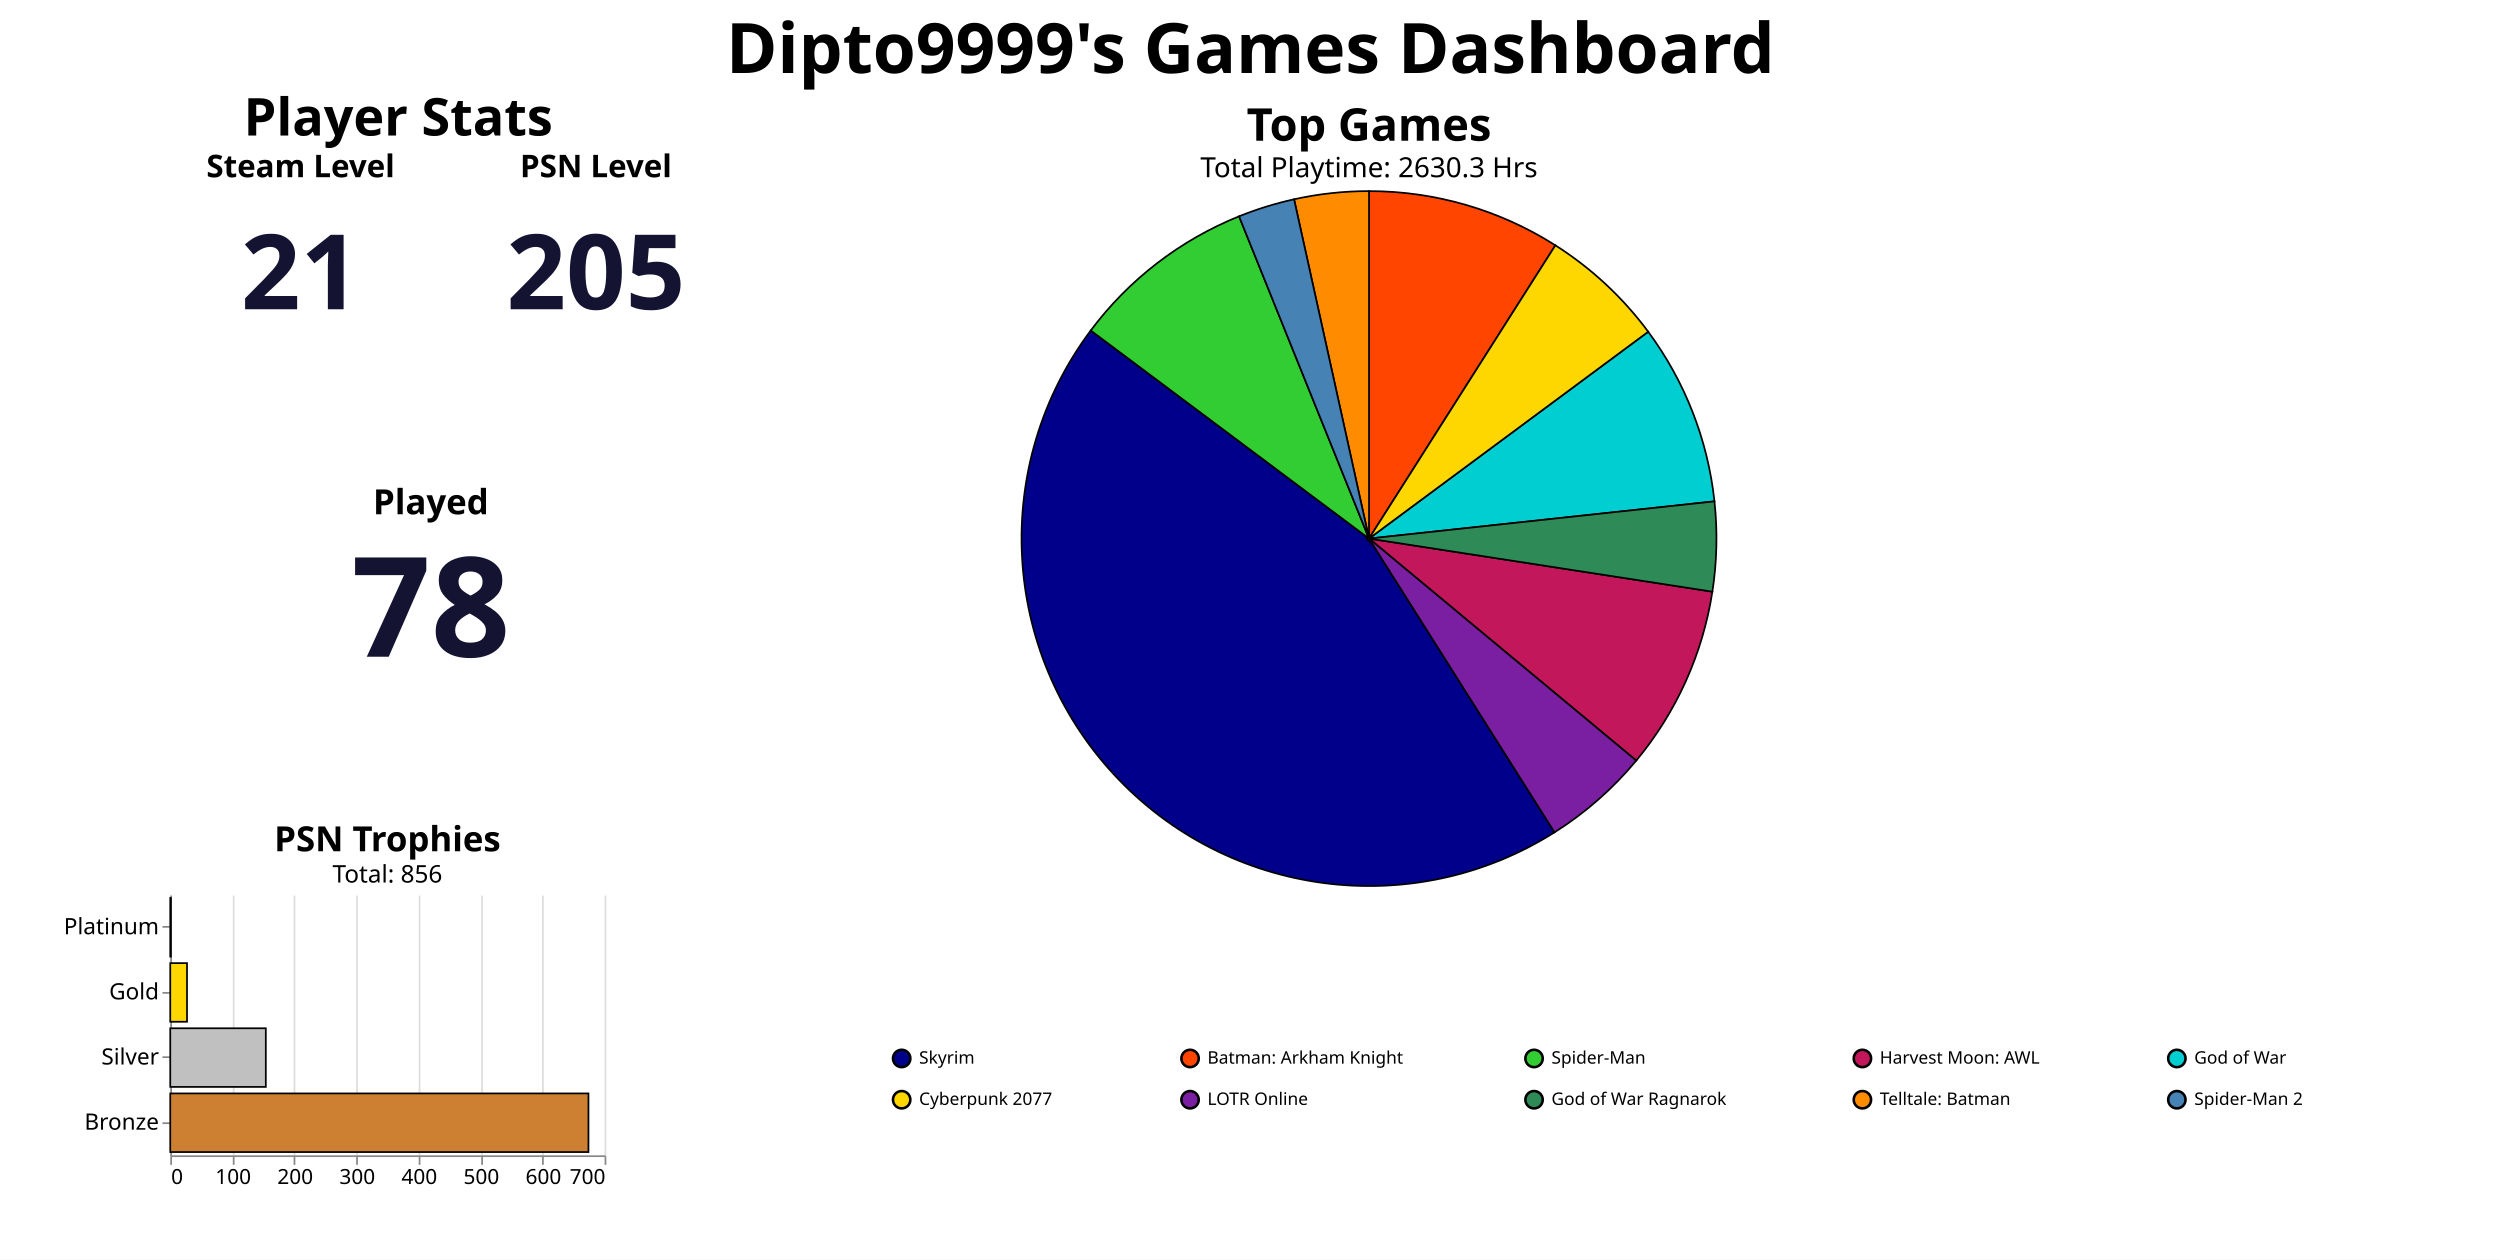
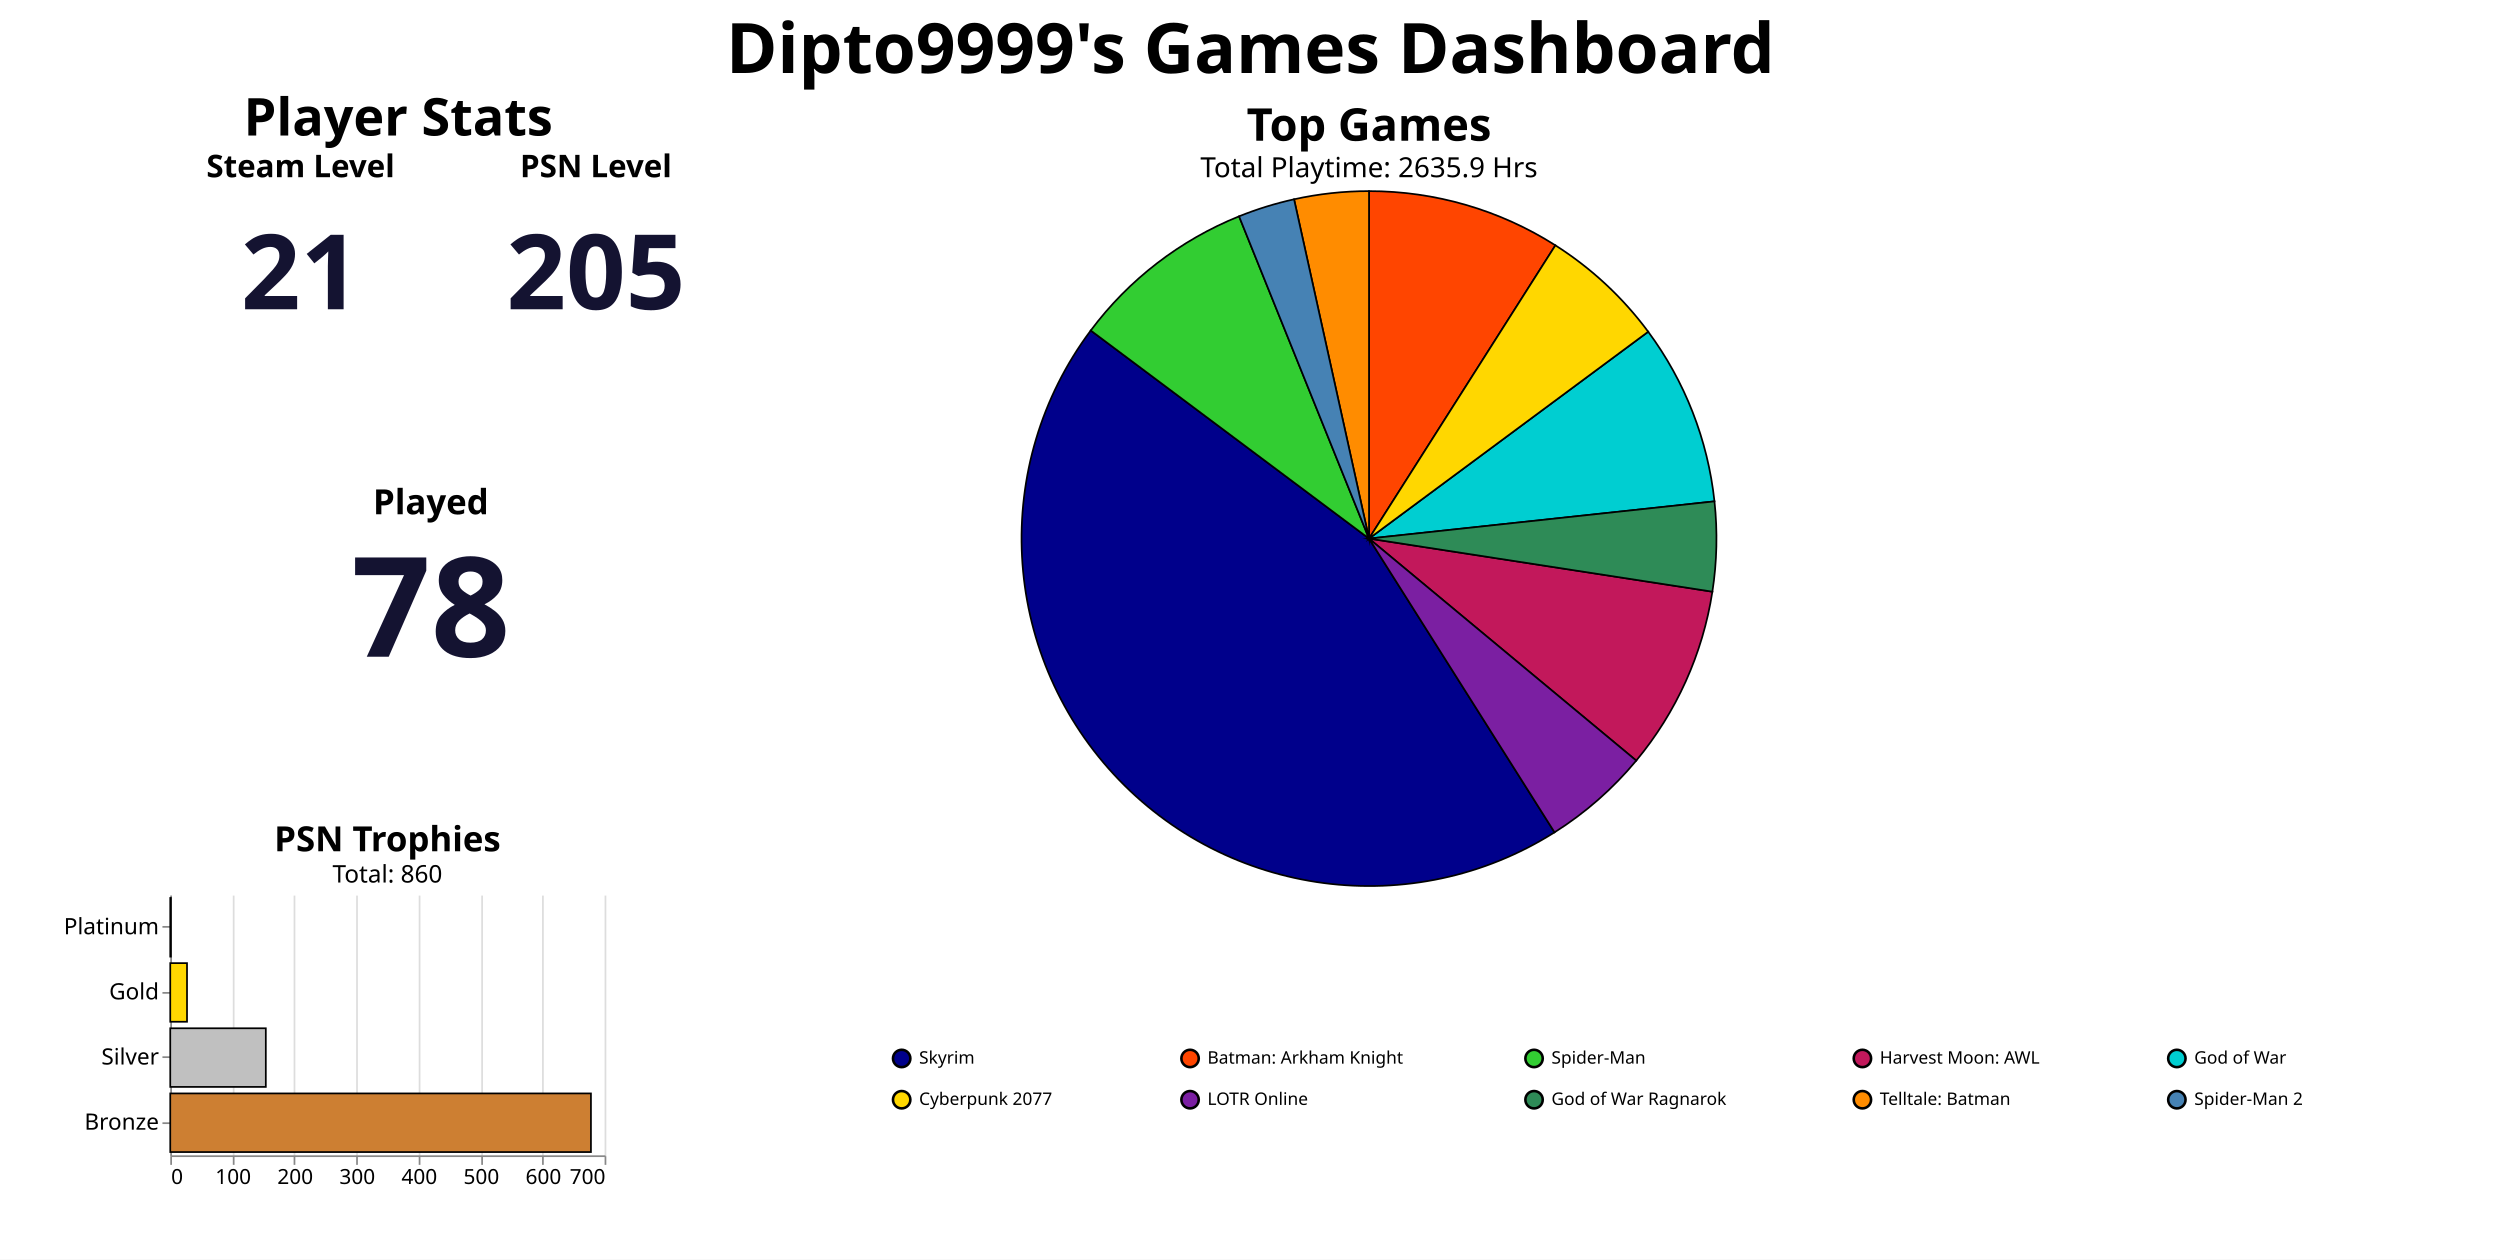
<svg xmlns="http://www.w3.org/2000/svg" version="1.1" class="marks" width="1439" height="725" viewBox="0 0 1439 725">
  <rect width="1439" height="725" fill="white" />
  <g fill="none" stroke-miterlimit="10" transform="translate(98,110)">
    <g class="mark-group role-frame root" role="graphics-object" aria-roledescription="group mark container">
      <g transform="translate(0,0)">
        <path class="background" aria-hidden="true" d="M0,0h0v0h0Z" />
        <g>
          <g class="mark-group role-scope concat_0_group" role="graphics-object" aria-roledescription="group mark container">
            <g transform="translate(0,0)">
              <path class="background" aria-hidden="true" d="M0,0h0v0h0Z" />
              <g>
                <g class="mark-group role-scope concat_0_concat_0_group" role="graphics-object" aria-roledescription="group mark container">
                  <g transform="translate(0,0)">
                    <path class="background" aria-hidden="true" d="M0,0h0v0h0Z" />
                    <g>
                      <g class="mark-group role-scope concat_0_concat_0_concat_0_group" role="graphics-object" aria-roledescription="group mark container">
                        <g transform="translate(0,0)">
                          <path class="background" aria-hidden="true" d="M0,0h150v150h-150Z" stroke="#ddd" stroke-opacity="0" stroke-width="1.5" />
                          <g>
                            <g class="mark-text role-mark concat_0_concat_0_concat_0_marks" role="graphics-object" aria-roledescription="text mark container">
                              <text aria-label="Metric: Steam Level; Value: 21" role="graphics-symbol" aria-roledescription="text mark" text-anchor="middle" transform="translate(75,68)" font-family="sans-serif" font-size="60px" font-weight="bold" fill="#141331">21</text>
                            </g>
                            <g class="mark-group role-title">
                              <g transform="translate(75,-22)">
                                <path class="background" aria-hidden="true" d="M0,0h0v0h0Z" pointer-events="none" />
                                <g>
                                  <g class="mark-text role-title-text" role="graphics-symbol" aria-roledescription="title" aria-label="Title text 'Steam Level'" pointer-events="none">
                                    <text text-anchor="middle" transform="translate(0,14)" font-family="sans-serif" font-size="18px" font-weight="bold" fill="#000" opacity="1">Steam Level</text>
                                  </g>
                                </g>
                                <path class="foreground" aria-hidden="true" d="" pointer-events="none" display="none" />
                              </g>
                            </g>
                          </g>
                          <path class="foreground" aria-hidden="true" d="" display="none" />
                        </g>
                      </g>
                      <g class="mark-group role-scope concat_0_concat_0_concat_1_group" role="graphics-object" aria-roledescription="group mark container">
                        <g transform="translate(170,0)">
                          <path class="background" aria-hidden="true" d="M0,0h150v150h-150Z" stroke="#ddd" stroke-opacity="0" stroke-width="1.5" />
                          <g>
                            <g class="mark-text role-mark concat_0_concat_0_concat_1_marks" role="graphics-object" aria-roledescription="text mark container">
                              <text aria-label="Metric: PSN Level; Value: 205" role="graphics-symbol" aria-roledescription="text mark" text-anchor="middle" transform="translate(75,68)" font-family="sans-serif" font-size="60px" font-weight="bold" fill="#141331">205</text>
                            </g>
                            <g class="mark-group role-title">
                              <g transform="translate(75,-22)">
                                <path class="background" aria-hidden="true" d="M0,0h0v0h0Z" pointer-events="none" />
                                <g>
                                  <g class="mark-text role-title-text" role="graphics-symbol" aria-roledescription="title" aria-label="Title text 'PSN Level'" pointer-events="none">
                                    <text text-anchor="middle" transform="translate(0,14)" font-family="sans-serif" font-size="18px" font-weight="bold" fill="#000" opacity="1">PSN Level</text>
                                  </g>
                                </g>
                                <path class="foreground" aria-hidden="true" d="" pointer-events="none" display="none" />
                              </g>
                            </g>
                          </g>
                          <path class="foreground" aria-hidden="true" d="" display="none" />
                        </g>
                      </g>
                    </g>
                    <path class="foreground" aria-hidden="true" d="" display="none" />
                  </g>
                </g>
                <g class="mark-group role-scope concat_0_concat_1_group" role="graphics-object" aria-roledescription="group mark container">
                  <g transform="translate(0,194)">
                    <path class="background" aria-hidden="true" d="M0,0h300v150h-300Z" stroke="#ddd" stroke-opacity="0" stroke-width="1.5" />
                    <g>
                      <g class="mark-text role-mark concat_0_concat_1_marks" role="graphics-object" aria-roledescription="text mark container">
                        <text aria-label="Metric: Played; Value: 78" role="graphics-symbol" aria-roledescription="text mark" text-anchor="middle" transform="translate(150,74)" font-family="sans-serif" font-size="80px" font-weight="bold" fill="#141331">78</text>
                      </g>
                      <g class="mark-group role-title">
                        <g transform="translate(150,-24)">
                          <path class="background" aria-hidden="true" d="M0,0h0v0h0Z" pointer-events="none" />
                          <g>
                            <g class="mark-text role-title-text" role="graphics-symbol" aria-roledescription="title" aria-label="Title text 'Played'" pointer-events="none">
                              <text text-anchor="middle" transform="translate(0,16)" font-family="sans-serif" font-size="20px" font-weight="bold" fill="#000" opacity="1">Played</text>
                            </g>
                          </g>
                          <path class="foreground" aria-hidden="true" d="" pointer-events="none" display="none" />
                        </g>
                      </g>
                    </g>
                    <path class="foreground" aria-hidden="true" d="" display="none" />
                  </g>
                </g>
                <g class="mark-group role-scope concat_0_concat_2_group" role="graphics-object" aria-roledescription="group mark container">
                  <g transform="translate(0,405)">
                    <path class="background" aria-hidden="true" d="M0,0h250v150h-250Z" stroke="#ddd" stroke-opacity="0" stroke-width="1.5" />
                    <g>
                      <g class="mark-group role-axis" aria-hidden="true">
                        <g transform="translate(0.5,150.5)">
                          <path class="background" aria-hidden="true" d="M0,0h0v0h0Z" pointer-events="none" />
                          <g>
                            <g class="mark-rule role-axis-grid" pointer-events="none">
                              <line transform="translate(0,0)" x2="0" y2="-150" stroke="#ddd" stroke-width="1" opacity="1" />
                              <line transform="translate(36,0)" x2="0" y2="-150" stroke="#ddd" stroke-width="1" opacity="1" />
                              <line transform="translate(71,0)" x2="0" y2="-150" stroke="#ddd" stroke-width="1" opacity="1" />
                              <line transform="translate(107,0)" x2="0" y2="-150" stroke="#ddd" stroke-width="1" opacity="1" />
                              <line transform="translate(143,0)" x2="0" y2="-150" stroke="#ddd" stroke-width="1" opacity="1" />
                              <line transform="translate(179,0)" x2="0" y2="-150" stroke="#ddd" stroke-width="1" opacity="1" />
                              <line transform="translate(214,0)" x2="0" y2="-150" stroke="#ddd" stroke-width="1" opacity="1" />
                              <line transform="translate(250,0)" x2="0" y2="-150" stroke="#ddd" stroke-width="1" opacity="1" />
                            </g>
                          </g>
                          <path class="foreground" aria-hidden="true" d="" pointer-events="none" display="none" />
                        </g>
                      </g>
                      <g class="mark-group role-axis" role="graphics-symbol" aria-roledescription="axis" aria-label="X-axis for a linear scale with values from 0 to 700">
                        <g transform="translate(0.5,150.5)">
                          <path class="background" aria-hidden="true" d="M0,0h0v0h0Z" pointer-events="none" />
                          <g>
                            <g class="mark-rule role-axis-tick" pointer-events="none">
                              <line transform="translate(0,0)" x2="0" y2="5" stroke="#888" stroke-width="1" opacity="1" />
                              <line transform="translate(36,0)" x2="0" y2="5" stroke="#888" stroke-width="1" opacity="1" />
                              <line transform="translate(71,0)" x2="0" y2="5" stroke="#888" stroke-width="1" opacity="1" />
                              <line transform="translate(107,0)" x2="0" y2="5" stroke="#888" stroke-width="1" opacity="1" />
                              <line transform="translate(143,0)" x2="0" y2="5" stroke="#888" stroke-width="1" opacity="1" />
                              <line transform="translate(179,0)" x2="0" y2="5" stroke="#888" stroke-width="1" opacity="1" />
                              <line transform="translate(214,0)" x2="0" y2="5" stroke="#888" stroke-width="1" opacity="1" />
                              <line transform="translate(250,0)" x2="0" y2="5" stroke="#888" stroke-width="1" opacity="1" />
                            </g>
                            <g class="mark-text role-axis-label" pointer-events="none">
                              <text text-anchor="start" transform="translate(0,16)" font-family="sans-serif" font-size="12px" fill="#000" opacity="1">0</text>
                              <text text-anchor="middle" transform="translate(35.71429,16)" font-family="sans-serif" font-size="12px" fill="#000" opacity="1">100</text>
                              <text text-anchor="middle" transform="translate(71.42857,16)" font-family="sans-serif" font-size="12px" fill="#000" opacity="1">200</text>
                              <text text-anchor="middle" transform="translate(107.1429,16)" font-family="sans-serif" font-size="12px" fill="#000" opacity="1">300</text>
                              <text text-anchor="middle" transform="translate(142.8571,16)" font-family="sans-serif" font-size="12px" fill="#000" opacity="1">400</text>
                              <text text-anchor="middle" transform="translate(178.5714,16)" font-family="sans-serif" font-size="12px" fill="#000" opacity="1">500</text>
                              <text text-anchor="middle" transform="translate(214.2857,16)" font-family="sans-serif" font-size="12px" fill="#000" opacity="1">600</text>
                              <text text-anchor="end" transform="translate(250,16)" font-family="sans-serif" font-size="12px" fill="#000" opacity="1">700</text>
                            </g>
                            <g class="mark-rule role-axis-domain" pointer-events="none">
                              <line transform="translate(0,0)" x2="250" y2="0" stroke="#888" stroke-width="1" opacity="1" />
                            </g>
                          </g>
                          <path class="foreground" aria-hidden="true" d="" pointer-events="none" display="none" />
                        </g>
                      </g>
                      <g class="mark-group role-axis" role="graphics-symbol" aria-roledescription="axis" aria-label="Y-axis for a discrete scale with 4 values: Platinum, Gold, Silver, Bronze">
                        <g transform="translate(0.5,0.5)">
                          <path class="background" aria-hidden="true" d="M0,0h0v0h0Z" pointer-events="none" />
                          <g>
                            <g class="mark-rule role-axis-tick" pointer-events="none">
                              <line transform="translate(0,18)" x2="-5" y2="0" stroke="#888" stroke-width="1" opacity="1" />
                              <line transform="translate(0,56)" x2="-5" y2="0" stroke="#888" stroke-width="1" opacity="1" />
                              <line transform="translate(0,93)" x2="-5" y2="0" stroke="#888" stroke-width="1" opacity="1" />
                              <line transform="translate(0,131)" x2="-5" y2="0" stroke="#888" stroke-width="1" opacity="1" />
                            </g>
                            <g class="mark-text role-axis-label" pointer-events="none">
                              <text text-anchor="end" transform="translate(-7,22.25)" font-family="sans-serif" font-size="13px" fill="#000" opacity="1">Platinum</text>
                              <text text-anchor="end" transform="translate(-7,59.75)" font-family="sans-serif" font-size="13px" fill="#000" opacity="1">Gold</text>
                              <text text-anchor="end" transform="translate(-7,97.25)" font-family="sans-serif" font-size="13px" fill="#000" opacity="1">Silver</text>
                              <text text-anchor="end" transform="translate(-7,134.75)" font-family="sans-serif" font-size="13px" fill="#000" opacity="1">Bronze</text>
                            </g>
                            <g class="mark-rule role-axis-domain" pointer-events="none">
                              <line transform="translate(0,0)" x2="0" y2="150" stroke="#888" stroke-width="1" opacity="1" />
                            </g>
                          </g>
                          <path class="foreground" aria-hidden="true" d="" pointer-events="none" display="none" />
                        </g>
                      </g>
                      <g class="mark-rect role-mark concat_0_concat_2_marks" role="graphics-object" aria-roledescription="rect mark container">
                        <path aria-label="count: 1; type: Platinum; Trophy: Platinum; Count: 1" role="graphics-symbol" aria-roledescription="bar" d="M0,1.875h0.357v33.75h-0.357Z" fill="#B9F2FF" stroke="black" stroke-width="1" />
                        <path aria-label="count: 27; type: Gold; Trophy: Gold; Count: 27" role="graphics-symbol" aria-roledescription="bar" d="M0,39.375h9.643v33.75h-9.643Z" fill="#FFD700" stroke="black" stroke-width="1" />
                        <path aria-label="count: 154; type: Silver; Trophy: Silver; Count: 154" role="graphics-symbol" aria-roledescription="bar" d="M0,76.875h55v33.75h-55Z" fill="#C0C0C0" stroke="black" stroke-width="1" />
-                         <path aria-label="count: 674; type: Bronze; Trophy: Bronze; Count: 674" role="graphics-symbol" aria-roledescription="bar" d="M0,114.375h240.714v33.75h-240.714Z" fill="#CD7F32" stroke="black" stroke-width="1" />
+                         <path aria-label="count: 678; type: Bronze; Trophy: Bronze; Count: 678" role="graphics-symbol" aria-roledescription="bar" d="M0,114.375h242.143v33.75h-242.143Z" fill="#CD7F32" stroke="black" stroke-width="1" />
                      </g>
                      <g class="mark-group role-title">
                        <g transform="translate(125,-41)">
                          <path class="background" aria-hidden="true" d="M0,0h0v0h0Z" pointer-events="none" />
                          <g>
                            <g class="mark-text role-title-text" role="graphics-symbol" aria-roledescription="title" aria-label="Title text 'PSN Trophies'" pointer-events="none">
                              <text text-anchor="middle" transform="translate(0,16)" font-family="sans-serif" font-size="20px" font-weight="bold" fill="#000" opacity="1">PSN Trophies</text>
                            </g>
-                             <g class="mark-text role-title-subtitle" role="graphics-symbol" aria-roledescription="subtitle" aria-label="Subtitle text 'Total: 856'" pointer-events="none">
-                               <text text-anchor="middle" transform="translate(0,34)" font-family="sans-serif" font-size="14px" fill="#000" opacity="1">Total: 856</text>
+                             <g class="mark-text role-title-subtitle" role="graphics-symbol" aria-roledescription="subtitle" aria-label="Subtitle text 'Total: 860'" pointer-events="none">
+                               <text text-anchor="middle" transform="translate(0,34)" font-family="sans-serif" font-size="14px" fill="#000" opacity="1">Total: 860</text>
                            </g>
                          </g>
                          <path class="foreground" aria-hidden="true" d="" pointer-events="none" display="none" />
                        </g>
                      </g>
                    </g>
                    <path class="foreground" aria-hidden="true" d="" display="none" />
                  </g>
                </g>
                <g class="mark-group role-title">
                  <g transform="translate(131.2109,-56)">
                    <path class="background" aria-hidden="true" d="M0,0h0v0h0Z" pointer-events="none" />
                    <g>
                      <g class="mark-text role-title-text" role="graphics-symbol" aria-roledescription="title" aria-label="Title text 'Player Stats'" pointer-events="none">
                        <text text-anchor="middle" transform="translate(0,24)" font-family="sans-serif" font-size="30px" font-weight="bold" fill="#000" opacity="1">Player Stats</text>
                      </g>
                    </g>
                    <path class="foreground" aria-hidden="true" d="" pointer-events="none" display="none" />
                  </g>
                </g>
              </g>
              <path class="foreground" aria-hidden="true" d="" display="none" />
            </g>
          </g>
          <g class="mark-group role-scope concat_1_group" role="graphics-object" aria-roledescription="group mark container">
            <g transform="translate(340,0)">
              <path class="background" aria-hidden="true" d="M0,0h700v400h-700Z" />
              <g>
                <g class="mark-arc role-mark concat_1_marks" role="graphics-object" aria-roledescription="arc mark container">
                  <path aria-label="playtime_percentage: 44.18; name: Skyrim; Game: Skyrim; Time (Hrs): 845.3; Playtime (%): 44.18" role="graphics-symbol" aria-roledescription="arc mark" transform="translate(350,200)" d="M-160.174,-119.767A200,200,0,0,0,106.803,169.095L0,0Z" fill="#00008B" stroke="black" stroke-width="1" />
                  <path aria-label="playtime_percentage: 9.01; name: Batman: Arkham Knight; Game: Batman: Arkham Knight; Time (Hrs): 172.4; Playtime (%): 9.01" role="graphics-symbol" aria-roledescription="arc mark" transform="translate(350,200)" d="M107.281,-168.792A200,200,0,0,0,0,-200L0,0Z" fill="#FF4500" stroke="black" stroke-width="1" />
                  <path aria-label="playtime_percentage: 8.68; name: Spider-Man; Game: Spider-Man; Time (Hrs): 166.1; Playtime (%): 8.68" role="graphics-symbol" aria-roledescription="arc mark" transform="translate(350,200)" d="M-74.799,-185.486A200,200,0,0,0,-160.174,-119.767L0,0Z" fill="#32CD32" stroke="black" stroke-width="1" />
                  <path aria-label="playtime_percentage: 8.59; name: Harvest Moon: AWL; Game: Harvest Moon: AWL; Time (Hrs): 164.3; Playtime (%): 8.59" role="graphics-symbol" aria-roledescription="arc mark" transform="translate(350,200)" d="M153.833,127.81A200,200,0,0,0,197.649,30.576L0,0Z" fill="#C2185B" stroke="black" stroke-width="1" />
                  <path aria-label="playtime_percentage: 8.44; name: God of War; Game: God of War; Time (Hrs): 161.5; Playtime (%): 8.44" role="graphics-symbol" aria-roledescription="arc mark" transform="translate(350,200)" d="M198.85,-21.418A200,200,0,0,0,160.699,-119.062L0,0Z" fill="#00CED1" stroke="black" stroke-width="1" />
                  <path aria-label="playtime_percentage: 5.84; name: Cyberpunk 2077; Game: Cyberpunk 2077; Time (Hrs): 111.8; Playtime (%): 5.84" role="graphics-symbol" aria-roledescription="arc mark" transform="translate(350,200)" d="M160.699,-119.062A200,200,0,0,0,107.281,-168.792L0,0Z" fill="#FFD700" stroke="black" stroke-width="1" />
                  <path aria-label="playtime_percentage: 5; name: LOTR Online; Game: LOTR Online; Time (Hrs): 95.7; Playtime (%): 5.00" role="graphics-symbol" aria-roledescription="arc mark" transform="translate(350,200)" d="M106.803,169.095A200,200,0,0,0,153.833,127.81L0,0Z" fill="#7B1FA2" stroke="black" stroke-width="1" />
                  <path aria-label="playtime_percentage: 4.15; name: God of War Ragnarok; Game: God of War Ragnarok; Time (Hrs): 79.4; Playtime (%): 4.15" role="graphics-symbol" aria-roledescription="arc mark" transform="translate(350,200)" d="M197.649,30.576A200,200,0,0,0,198.85,-21.418L0,0Z" fill="#2E8B57" stroke="black" stroke-width="1" />
                  <path aria-label="playtime_percentage: 3.46; name: Telltale: Batman; Game: Telltale: Batman; Time (Hrs): 66.2; Playtime (%): 3.46" role="graphics-symbol" aria-roledescription="arc mark" transform="translate(350,200)" d="M0,-200A200,200,0,0,0,-43.142,-195.291L0,0Z" fill="#FF8C00" stroke="black" stroke-width="1" />
                  <path aria-label="playtime_percentage: 2.64; name: Spider-Man 2; Game: Spider-Man 2; Time (Hrs): 50.5; Playtime (%): 2.64" role="graphics-symbol" aria-roledescription="arc mark" transform="translate(350,200)" d="M-43.142,-195.291A200,200,0,0,0,-74.799,-185.486L0,0Z" fill="#4682B4" stroke="black" stroke-width="1" />
                </g>
                <g class="mark-group role-legend" role="graphics-symbol" aria-roledescription="legend" aria-label="Symbol legend for fill color with 10 values: Skyrim, Batman: Arkham Knight, Spider-Man, Harvest Moon: AWL, God of War, ending with Spider-Man 2">
                  <g transform="translate(0,418)">
                    <path class="background" aria-hidden="true" d="M0,0h961v187h-961Z" pointer-events="none" />
                    <g>
                      <g class="mark-group role-legend-entry">
                        <g transform="translate(75,75)">
                          <path class="background" aria-hidden="true" d="M0,0h0v0h0Z" pointer-events="none" />
                          <g>
                            <g class="mark-group role-scope" role="graphics-object" aria-roledescription="group mark container">
                              <g transform="translate(0,0.25)">
                                <path class="background" aria-hidden="true" d="M0,0h89.384v12.5h-89.384Z" pointer-events="none" opacity="1" />
                                <g>
                                  <g class="mark-symbol role-legend-symbol" pointer-events="none">
                                    <path transform="translate(6,6)" d="M5,0A5,5,0,1,1,-5,0A5,5,0,1,1,5,0" fill="#00008B" stroke="black" stroke-width="1.5" opacity="1" />
                                  </g>
                                  <g class="mark-text role-legend-label" pointer-events="none">
                                    <text text-anchor="start" transform="translate(16,9)" font-family="sans-serif" font-size="10px" fill="#000" opacity="1">Skyrim</text>
                                  </g>
                                </g>
                                <path class="foreground" aria-hidden="true" d="" pointer-events="none" display="none" />
                              </g>
                              <g transform="translate(166,0.25)">
                                <path class="background" aria-hidden="true" d="M0,0h121.054v12.5h-121.054Z" pointer-events="none" opacity="1" />
                                <g>
                                  <g class="mark-symbol role-legend-symbol" pointer-events="none">
                                    <path transform="translate(6,6)" d="M5,0A5,5,0,1,1,-5,0A5,5,0,1,1,5,0" fill="#FF4500" stroke="black" stroke-width="1.5" opacity="1" />
                                  </g>
                                  <g class="mark-text role-legend-label" pointer-events="none">
                                    <text text-anchor="start" transform="translate(16,9)" font-family="sans-serif" font-size="10px" fill="#000" opacity="1">Batman: Arkham Knight</text>
                                  </g>
                                </g>
                                <path class="foreground" aria-hidden="true" d="" pointer-events="none" display="none" />
                              </g>
                              <g transform="translate(364,0.25)">
                                <path class="background" aria-hidden="true" d="M0,0h112.895v12.5h-112.895Z" pointer-events="none" opacity="1" />
                                <g>
                                  <g class="mark-symbol role-legend-symbol" pointer-events="none">
                                    <path transform="translate(6,6)" d="M5,0A5,5,0,1,1,-5,0A5,5,0,1,1,5,0" fill="#32CD32" stroke="black" stroke-width="1.5" opacity="1" />
                                  </g>
                                  <g class="mark-text role-legend-label" pointer-events="none">
                                    <text text-anchor="start" transform="translate(16,9)" font-family="sans-serif" font-size="10px" fill="#000" opacity="1">Spider-Man</text>
                                  </g>
                                </g>
                                <path class="foreground" aria-hidden="true" d="" pointer-events="none" display="none" />
                              </g>
                              <g transform="translate(553,0.25)">
                                <path class="background" aria-hidden="true" d="M0,0h104.55v12.5h-104.55Z" pointer-events="none" opacity="1" />
                                <g>
                                  <g class="mark-symbol role-legend-symbol" pointer-events="none">
                                    <path transform="translate(6,6)" d="M5,0A5,5,0,1,1,-5,0A5,5,0,1,1,5,0" fill="#C2185B" stroke="black" stroke-width="1.5" opacity="1" />
                                  </g>
                                  <g class="mark-text role-legend-label" pointer-events="none">
                                    <text text-anchor="start" transform="translate(16,9)" font-family="sans-serif" font-size="10px" fill="#000" opacity="1">Harvest Moon: AWL</text>
                                  </g>
                                </g>
                                <path class="foreground" aria-hidden="true" d="" pointer-events="none" display="none" />
                              </g>
                              <g transform="translate(734,0.25)">
                                <path class="background" aria-hidden="true" d="M0,0h76.029v12.5h-76.029Z" pointer-events="none" opacity="1" />
                                <g>
                                  <g class="mark-symbol role-legend-symbol" pointer-events="none">
                                    <path transform="translate(6,6)" d="M5,0A5,5,0,1,1,-5,0A5,5,0,1,1,5,0" fill="#00CED1" stroke="black" stroke-width="1.5" opacity="1" />
                                  </g>
                                  <g class="mark-text role-legend-label" pointer-events="none">
                                    <text text-anchor="start" transform="translate(16,9)" font-family="sans-serif" font-size="10px" fill="#000" opacity="1">God of War</text>
                                  </g>
                                </g>
                                <path class="foreground" aria-hidden="true" d="" pointer-events="none" display="none" />
                              </g>
                              <g transform="translate(0,24)">
                                <path class="background" aria-hidden="true" d="M0,0h89.384v12.5h-89.384Z" pointer-events="none" opacity="1" />
                                <g>
                                  <g class="mark-symbol role-legend-symbol" pointer-events="none">
                                    <path transform="translate(6,6)" d="M5,0A5,5,0,1,1,-5,0A5,5,0,1,1,5,0" fill="#FFD700" stroke="black" stroke-width="1.5" opacity="1" />
                                  </g>
                                  <g class="mark-text role-legend-label" pointer-events="none">
                                    <text text-anchor="start" transform="translate(16,9)" font-family="sans-serif" font-size="10px" fill="#000" opacity="1">Cyberpunk 2077</text>
                                  </g>
                                </g>
                                <path class="foreground" aria-hidden="true" d="" pointer-events="none" display="none" />
                              </g>
                              <g transform="translate(166,24)">
                                <path class="background" aria-hidden="true" d="M0,0h121.054v12.5h-121.054Z" pointer-events="none" opacity="1" />
                                <g>
                                  <g class="mark-symbol role-legend-symbol" pointer-events="none">
                                    <path transform="translate(6,6)" d="M5,0A5,5,0,1,1,-5,0A5,5,0,1,1,5,0" fill="#7B1FA2" stroke="black" stroke-width="1.5" opacity="1" />
                                  </g>
                                  <g class="mark-text role-legend-label" pointer-events="none">
                                    <text text-anchor="start" transform="translate(16,9)" font-family="sans-serif" font-size="10px" fill="#000" opacity="1">LOTR Online</text>
                                  </g>
                                </g>
                                <path class="foreground" aria-hidden="true" d="" pointer-events="none" display="none" />
                              </g>
                              <g transform="translate(364,24)">
                                <path class="background" aria-hidden="true" d="M0,0h112.895v12.5h-112.895Z" pointer-events="none" opacity="1" />
                                <g>
                                  <g class="mark-symbol role-legend-symbol" pointer-events="none">
                                    <path transform="translate(6,6)" d="M5,0A5,5,0,1,1,-5,0A5,5,0,1,1,5,0" fill="#2E8B57" stroke="black" stroke-width="1.5" opacity="1" />
                                  </g>
                                  <g class="mark-text role-legend-label" pointer-events="none">
                                    <text text-anchor="start" transform="translate(16,9)" font-family="sans-serif" font-size="10px" fill="#000" opacity="1">God of War Ragnarok</text>
                                  </g>
                                </g>
                                <path class="foreground" aria-hidden="true" d="" pointer-events="none" display="none" />
                              </g>
                              <g transform="translate(553,24)">
                                <path class="background" aria-hidden="true" d="M0,0h104.55v12.5h-104.55Z" pointer-events="none" opacity="1" />
                                <g>
                                  <g class="mark-symbol role-legend-symbol" pointer-events="none">
                                    <path transform="translate(6,6)" d="M5,0A5,5,0,1,1,-5,0A5,5,0,1,1,5,0" fill="#FF8C00" stroke="black" stroke-width="1.5" opacity="1" />
                                  </g>
                                  <g class="mark-text role-legend-label" pointer-events="none">
                                    <text text-anchor="start" transform="translate(16,9)" font-family="sans-serif" font-size="10px" fill="#000" opacity="1">Telltale: Batman</text>
                                  </g>
                                </g>
                                <path class="foreground" aria-hidden="true" d="" pointer-events="none" display="none" />
                              </g>
                              <g transform="translate(734,24)">
                                <path class="background" aria-hidden="true" d="M0,0h76.029v12.5h-76.029Z" pointer-events="none" opacity="1" />
                                <g>
                                  <g class="mark-symbol role-legend-symbol" pointer-events="none">
                                    <path transform="translate(6,6)" d="M5,0A5,5,0,1,1,-5,0A5,5,0,1,1,5,0" fill="#4682B4" stroke="black" stroke-width="1.5" opacity="1" />
                                  </g>
                                  <g class="mark-text role-legend-label" pointer-events="none">
                                    <text text-anchor="start" transform="translate(16,9)" font-family="sans-serif" font-size="10px" fill="#000" opacity="1">Spider-Man 2</text>
                                  </g>
                                </g>
                                <path class="foreground" aria-hidden="true" d="" pointer-events="none" display="none" />
                              </g>
                            </g>
                          </g>
                          <path class="foreground" aria-hidden="true" d="" pointer-events="none" display="none" />
                        </g>
                      </g>
                    </g>
                    <path class="foreground" aria-hidden="true" d="" pointer-events="none" display="none" />
                  </g>
                </g>
                <g class="mark-group role-title">
                  <g transform="translate(350,-50)">
                    <path class="background" aria-hidden="true" d="M0,0h0v0h0Z" pointer-events="none" />
                    <g>
                      <g class="mark-text role-title-text" role="graphics-symbol" aria-roledescription="title" aria-label="Title text 'Top Games'" pointer-events="none">
                        <text text-anchor="middle" transform="translate(0,21)" font-family="sans-serif" font-size="26px" font-weight="bold" fill="#000" opacity="1">Top Games</text>
                      </g>
-                       <g class="mark-text role-title-subtitle" role="graphics-symbol" aria-roledescription="subtitle" aria-label="Subtitle text 'Total Playtime: 2630.3 Hrs'" pointer-events="none">
-                         <text text-anchor="middle" transform="translate(0,42)" font-family="sans-serif" font-size="16px" fill="#000" opacity="1">Total Playtime: 2630.3 Hrs</text>
+                       <g class="mark-text role-title-subtitle" role="graphics-symbol" aria-roledescription="subtitle" aria-label="Subtitle text 'Total Playtime: 2635.9 Hrs'" pointer-events="none">
+                         <text text-anchor="middle" transform="translate(0,42)" font-family="sans-serif" font-size="16px" fill="#000" opacity="1">Total Playtime: 2635.9 Hrs</text>
                      </g>
                    </g>
                    <path class="foreground" aria-hidden="true" d="" pointer-events="none" display="none" />
                  </g>
                </g>
              </g>
              <path class="foreground" aria-hidden="true" d="" display="none" />
            </g>
          </g>
          <g class="mark-group role-title">
            <g transform="translate(621.7109,-100)">
              <path class="background" aria-hidden="true" d="M0,0h0v0h0Z" pointer-events="none" />
              <g>
                <g class="mark-text role-title-text" role="graphics-symbol" aria-roledescription="title" aria-label="Title text 'Dipto9999's Games Dashboard'" pointer-events="none">
                  <text text-anchor="middle" transform="translate(0,32)" font-family="sans-serif" font-size="40px" font-weight="bold" fill="#000" opacity="1">Dipto9999's Games Dashboard</text>
                </g>
              </g>
              <path class="foreground" aria-hidden="true" d="" pointer-events="none" display="none" />
            </g>
          </g>
        </g>
        <path class="foreground" aria-hidden="true" d="" display="none" />
      </g>
    </g>
  </g>
</svg>
